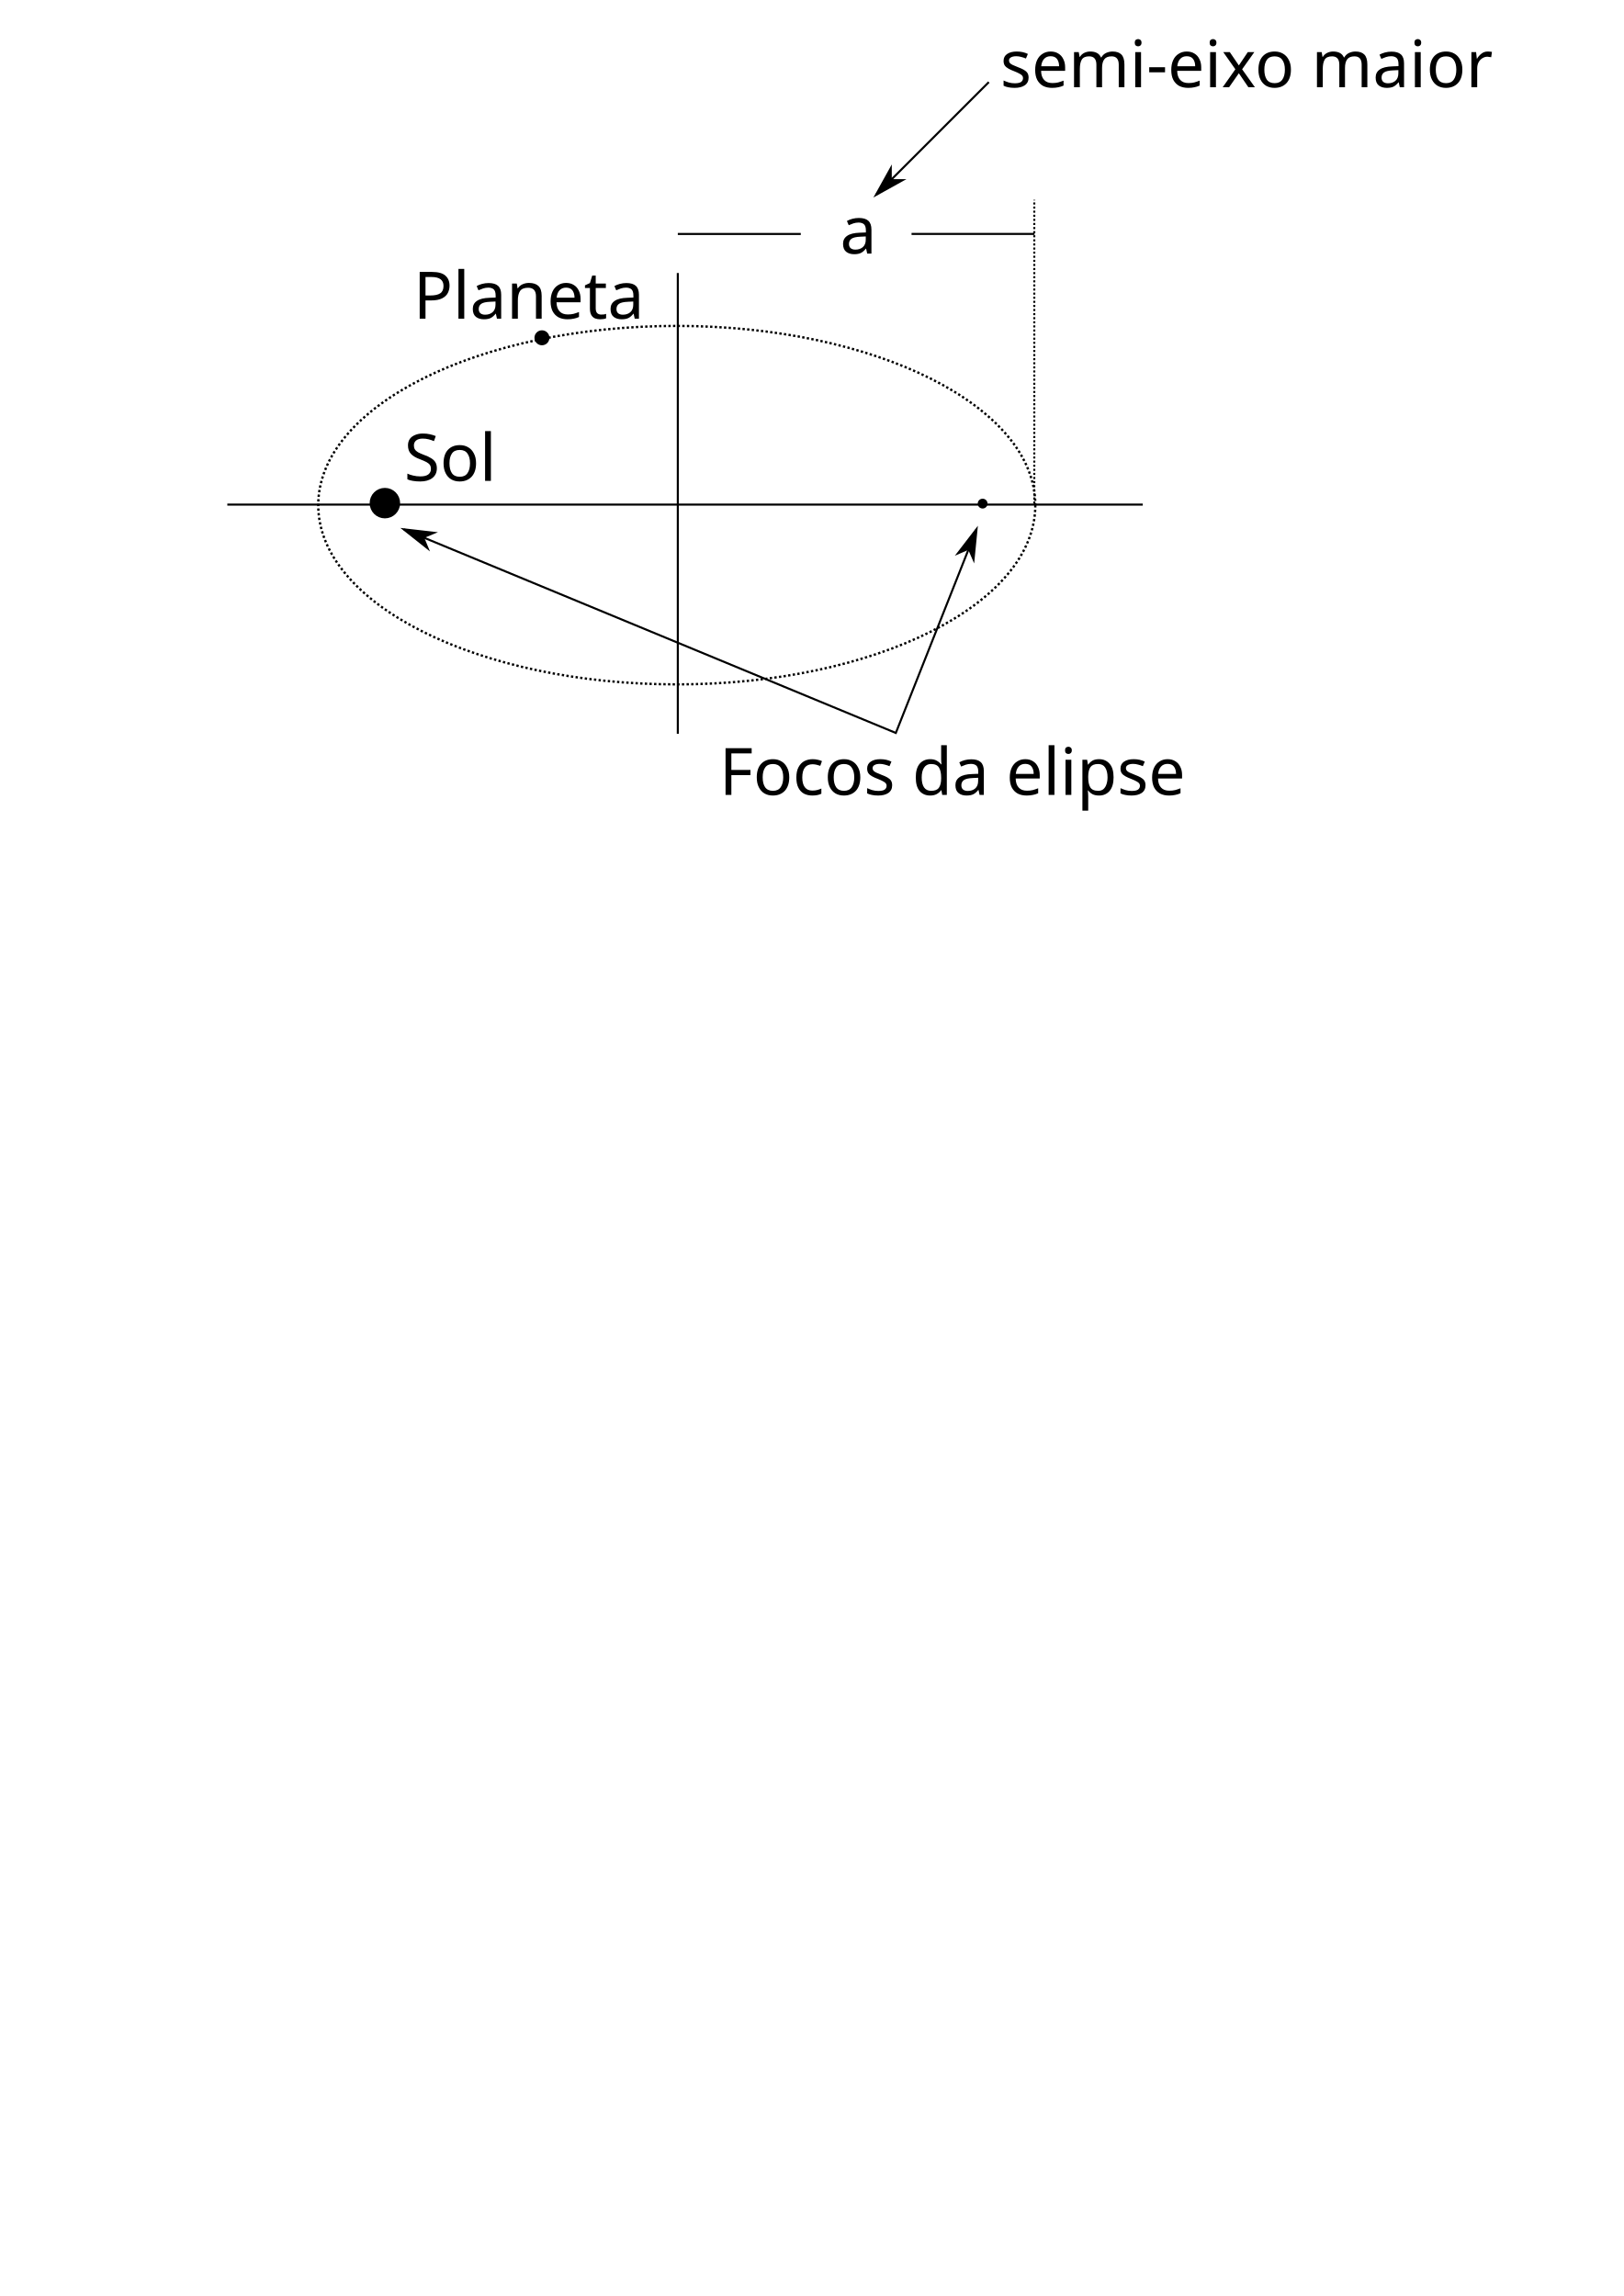
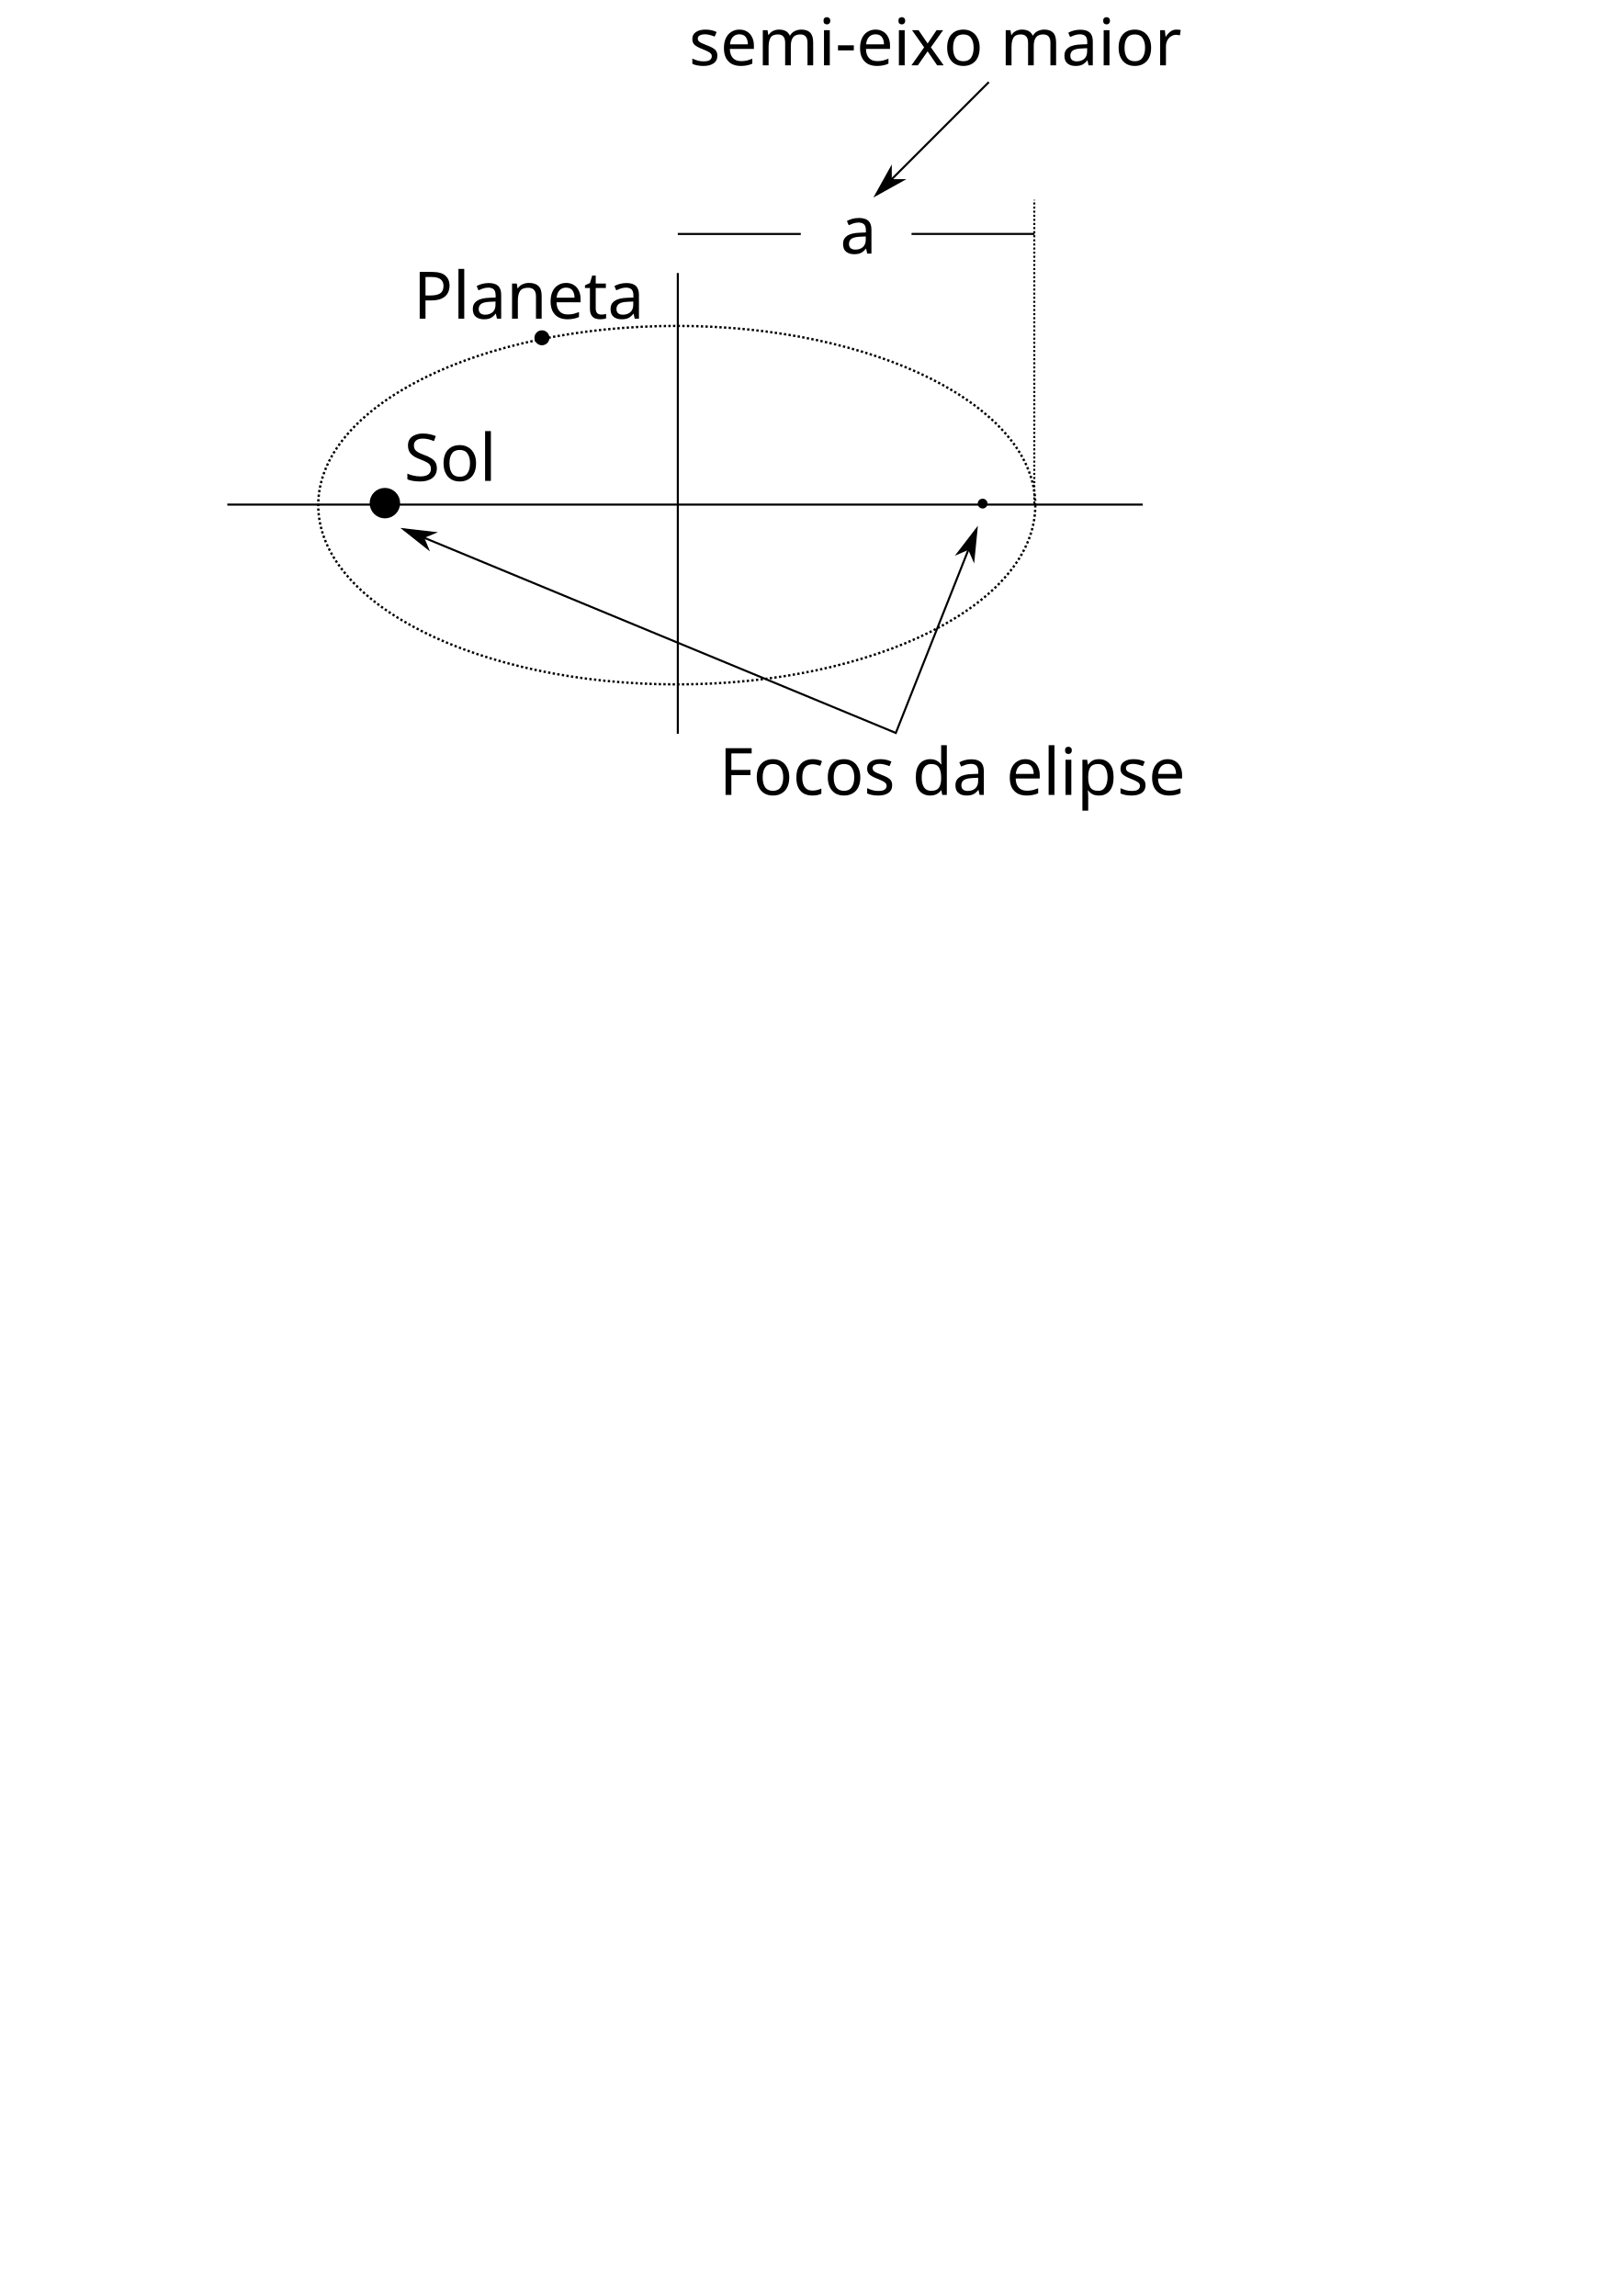
<svg xmlns="http://www.w3.org/2000/svg" width="210mm" height="297mm" viewBox="0 0 210 297" version="1.1" id="svg8">
  <defs id="defs2">
    <marker style="overflow:visible;" id="marker1682" refX="0.0" refY="0.0" orient="auto">
      <path transform="scale(0.8) rotate(180) translate(12.5,0)" style="fill-rule:evenodd;stroke:#000000;stroke-width:1pt;stroke-opacity:1;fill:#000000;fill-opacity:1" d="M 0.0,0.0 L 5.0,-5.0 L -12.5,0.0 L 5.0,5.0 L 0.0,0.0 z " id="path1680" />
    </marker>
    <marker orient="auto" refY="0.0" refX="0.0" id="Arrow1Lstart" style="overflow:visible">
      <path id="path884" d="M 0.0,0.0 L 5.0,-5.0 L -12.5,0.0 L 5.0,5.0 L 0.0,0.0 z " style="fill-rule:evenodd;stroke:#000000;stroke-width:1pt;stroke-opacity:1;fill:#000000;fill-opacity:1" transform="scale(0.8) translate(12.5,0)" />
    </marker>
    <marker style="overflow:visible;" id="marker1592" refX="0.0" refY="0.0" orient="auto">
      <path transform="scale(0.8) rotate(180) translate(12.5,0)" style="fill-rule:evenodd;stroke:#000000;stroke-width:1pt;stroke-opacity:1;fill:#000000;fill-opacity:1" d="M 0.0,0.0 L 5.0,-5.0 L -12.5,0.0 L 5.0,5.0 L 0.0,0.0 z " id="path1590" />
    </marker>
    <marker orient="auto" refY="0.0" refX="0.0" id="Arrow1Lend" style="overflow:visible;">
      <path id="path887" d="M 0.0,0.0 L 5.0,-5.0 L -12.5,0.0 L 5.0,5.0 L 0.0,0.0 z " style="fill-rule:evenodd;stroke:#000000;stroke-width:1pt;stroke-opacity:1;fill:#000000;fill-opacity:1" transform="scale(0.8) rotate(180) translate(12.5,0)" />
    </marker>
  </defs>
  <g id="layer1">
    <g id="g3496">
      <ellipse ry="23.186" rx="46.371" cy="65.344" cx="87.531" id="path815" style="fill:none;fill-opacity:1;stroke:#000000;stroke-width:0.3;stroke-miterlimit:4;stroke-dasharray:0.3,0.3;stroke-opacity:1;stroke-dashoffset:0" />
      <circle r="1.67" cy="65.082" cx="49.779" id="path817" style="fill:#000000;fill-opacity:1;stroke:#000000;stroke-width:0.6;stroke-miterlimit:4;stroke-dasharray:none;stroke-opacity:1" />
      <path id="path819" d="M 87.664,94.916 V 35.315" style="fill:none;stroke:#000000;stroke-width:0.265px;stroke-linecap:butt;stroke-linejoin:miter;stroke-opacity:1" />
      <path id="path819-3" d="M 147.8,65.272 H 29.4" style="fill:none;stroke:#000000;stroke-width:0.265px;stroke-linecap:butt;stroke-linejoin:miter;stroke-opacity:1" />
      <circle r="0.538" cy="65.144" cx="127.087" id="path817-6" style="fill:#000000;fill-opacity:1;stroke:#000000;stroke-width:0.193;stroke-miterlimit:4;stroke-dasharray:none;stroke-opacity:1" />
      <text id="text853" y="62.204" x="52.251" style="font-style:normal;font-weight:normal;font-size:8.467px;line-height:1.25;font-family:sans-serif;letter-spacing:0px;word-spacing:0px;fill:#000000;fill-opacity:1;stroke:none;stroke-width:0.265" xml:space="preserve">
        <tspan id="tspan857" style="stroke-width:0.265" y="62.204" x="52.251">Sol</tspan>
      </text>
      <circle r="0.821" cy="43.695" cx="70.091" id="path817-6-7" style="fill:#000000;fill-opacity:1;stroke:#000000;stroke-width:0.295;stroke-miterlimit:4;stroke-dasharray:none;stroke-opacity:1" />
      <text id="text880" y="41.223" x="53.454" style="font-style:normal;font-weight:normal;font-size:8.467px;line-height:1.25;font-family:sans-serif;letter-spacing:0px;word-spacing:0px;fill:#000000;fill-opacity:1;stroke:none;stroke-width:0.265" xml:space="preserve">
        <tspan style="stroke-width:0.265" y="41.223" x="53.454" id="tspan878">Planeta</tspan>
      </text>
      <path id="path882" d="M 127.888,10.621 113.322,25.187" style="fill:none;stroke:#000000;stroke-width:0.265px;stroke-linecap:butt;stroke-linejoin:miter;stroke-opacity:1;marker-end:url(#Arrow1Lend)" />
-       <text id="text1372" y="11.289" x="129.358" style="font-style:normal;font-weight:normal;font-size:8.467px;line-height:1.25;font-family:sans-serif;letter-spacing:0px;word-spacing:0px;fill:#000000;fill-opacity:1;stroke:none;stroke-width:0.265" xml:space="preserve">
-         <tspan id="tspan1374" style="stroke-width:0.265" y="11.289" x="129.358">semi-eixo maior</tspan>
+       <text id="text1372" y="8.454" x="89.104" style="font-style:normal;font-weight:normal;font-size:8.467px;line-height:1.25;font-family:sans-serif;letter-spacing:0px;word-spacing:0px;fill:#000000;fill-opacity:1;stroke:none;stroke-width:0.265" xml:space="preserve">
+         <tspan id="tspan1374" style="stroke-width:0.265" y="8.454" x="89.104">semi-eixo maior</tspan>
      </text>
      <path id="path1582" d="M 52.251,68.485 115.861,94.811 126.285,68.485" style="fill:none;stroke:#000000;stroke-width:0.265px;stroke-linecap:butt;stroke-linejoin:miter;stroke-opacity:1;marker-start:url(#Arrow1Lstart);marker-end:url(#marker1682)" />
      <text id="text1728" y="102.829" x="93.01" style="font-style:normal;font-weight:normal;font-size:8.467px;line-height:1.25;font-family:sans-serif;letter-spacing:0px;word-spacing:0px;fill:#000000;fill-opacity:1;stroke:none;stroke-width:0.265" xml:space="preserve">
        <tspan style="stroke-width:0.265" y="102.829" x="93.01" id="tspan1726">Focos da elipse</tspan>
      </text>
      <path id="path1970" d="m 87.664,30.265 15.903,0" style="fill:none;stroke:#000000;stroke-width:0.265px;stroke-linecap:butt;stroke-linejoin:miter;stroke-opacity:1" />
      <path id="path1972" d="M 133.768,65.144 V 25.855" style="fill:none;stroke:#000000;stroke-width:0.265;stroke-linecap:butt;stroke-linejoin:miter;stroke-opacity:1;stroke-miterlimit:4;stroke-dasharray:0.265,0.265;stroke-dashoffset:0" />
      <path id="path1970-5" d="m 117.895,30.26 h 15.903" style="fill:none;stroke:#000000;stroke-width:0.265px;stroke-linecap:butt;stroke-linejoin:miter;stroke-opacity:1" />
      <text id="text3473" y="32.804" x="108.645" style="font-style:normal;font-weight:normal;font-size:8.467px;line-height:1.25;font-family:sans-serif;letter-spacing:0px;word-spacing:0px;fill:#000000;fill-opacity:1;stroke:none;stroke-width:0.265" xml:space="preserve">
        <tspan style="stroke-width:0.265" y="32.804" x="108.645" id="tspan3471">a</tspan>
      </text>
    </g>
  </g>
</svg>
